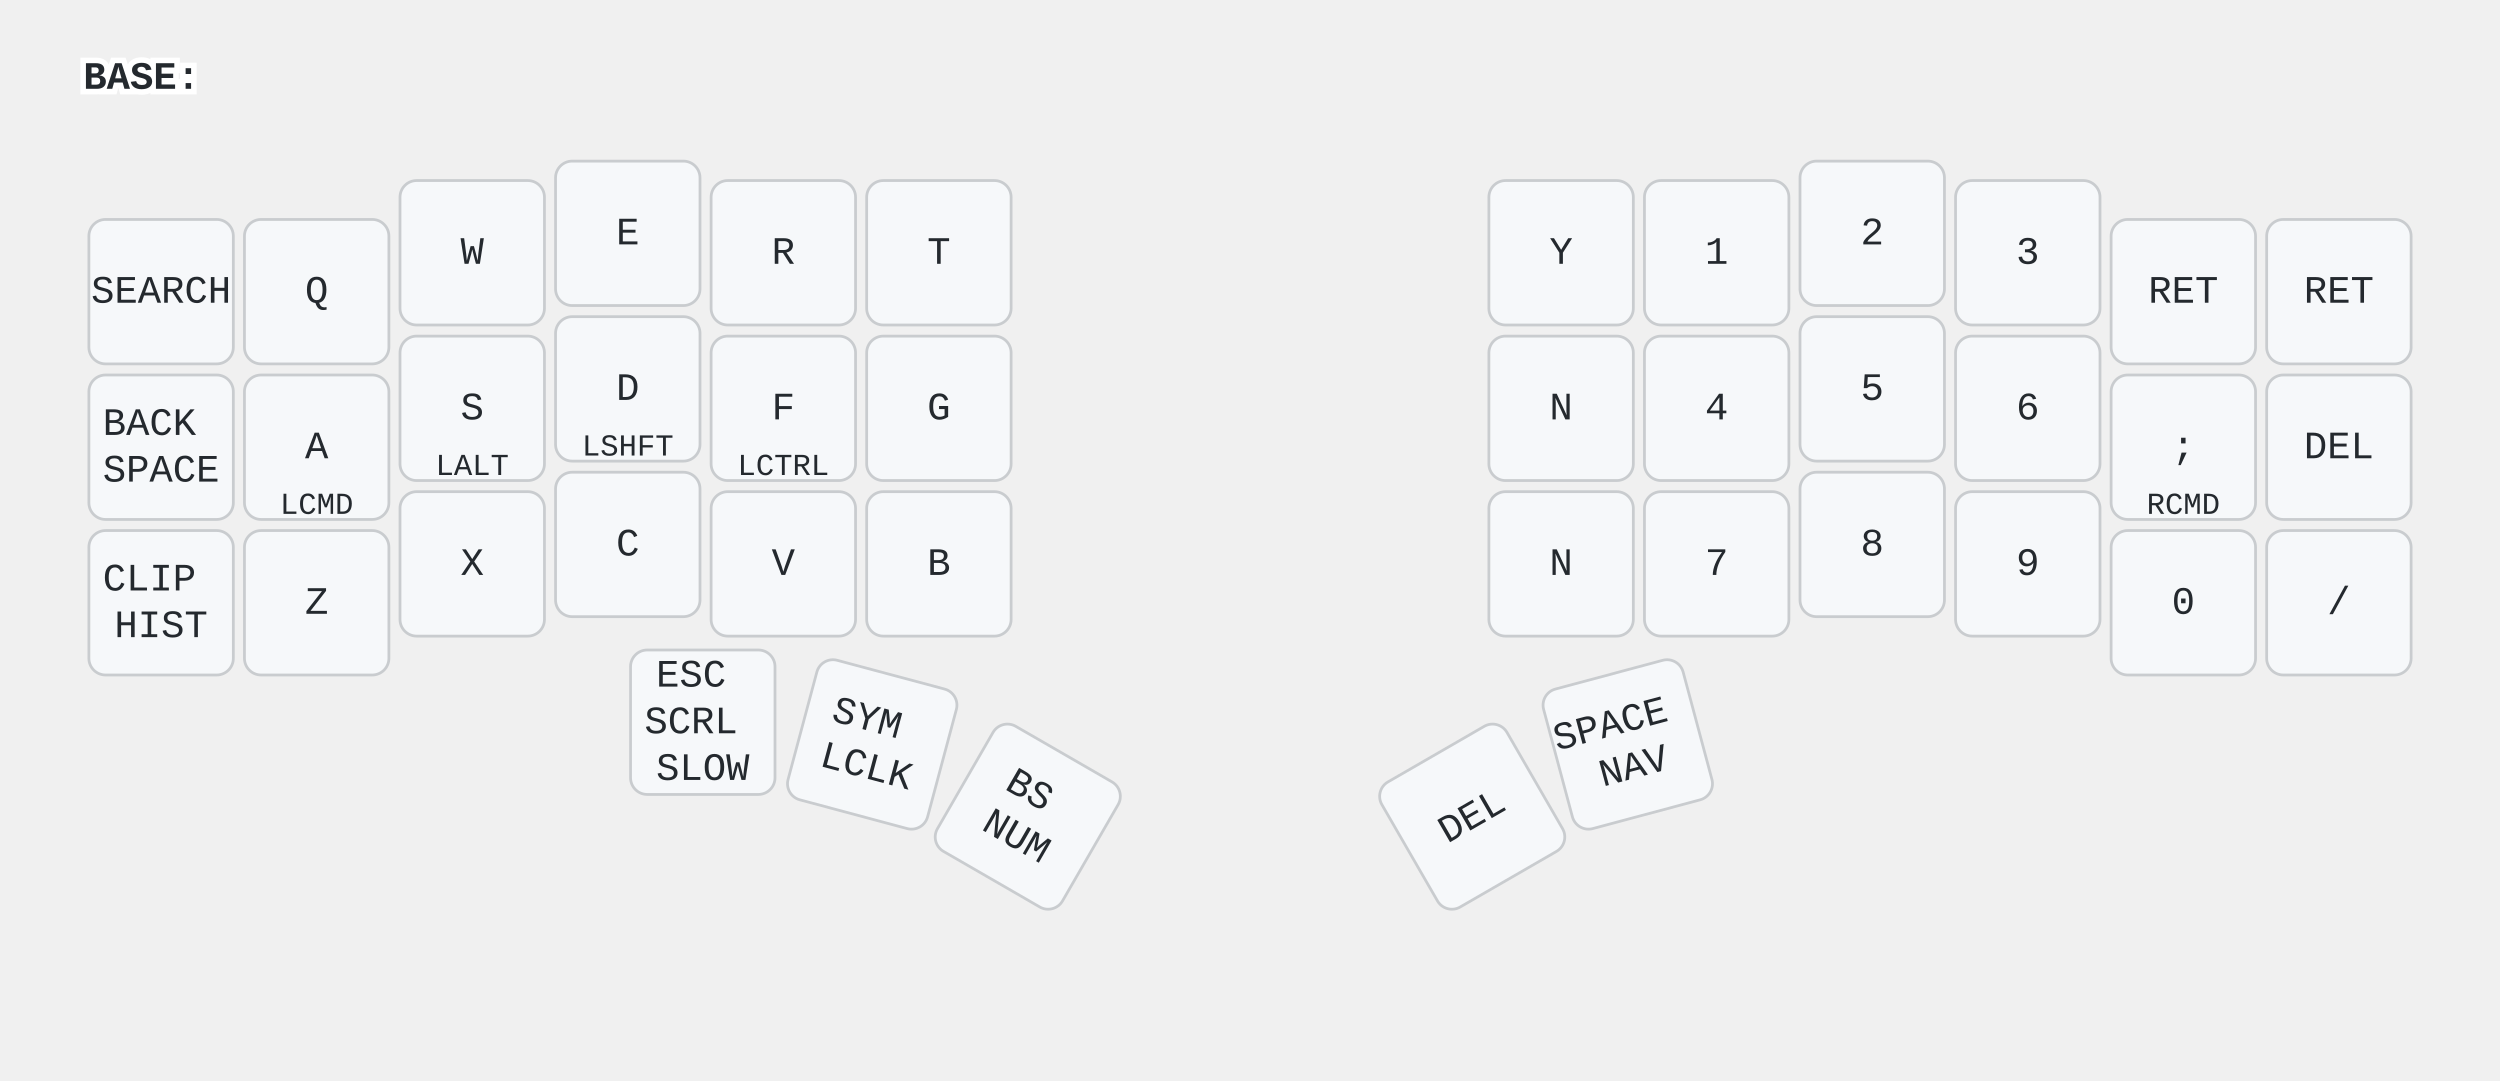
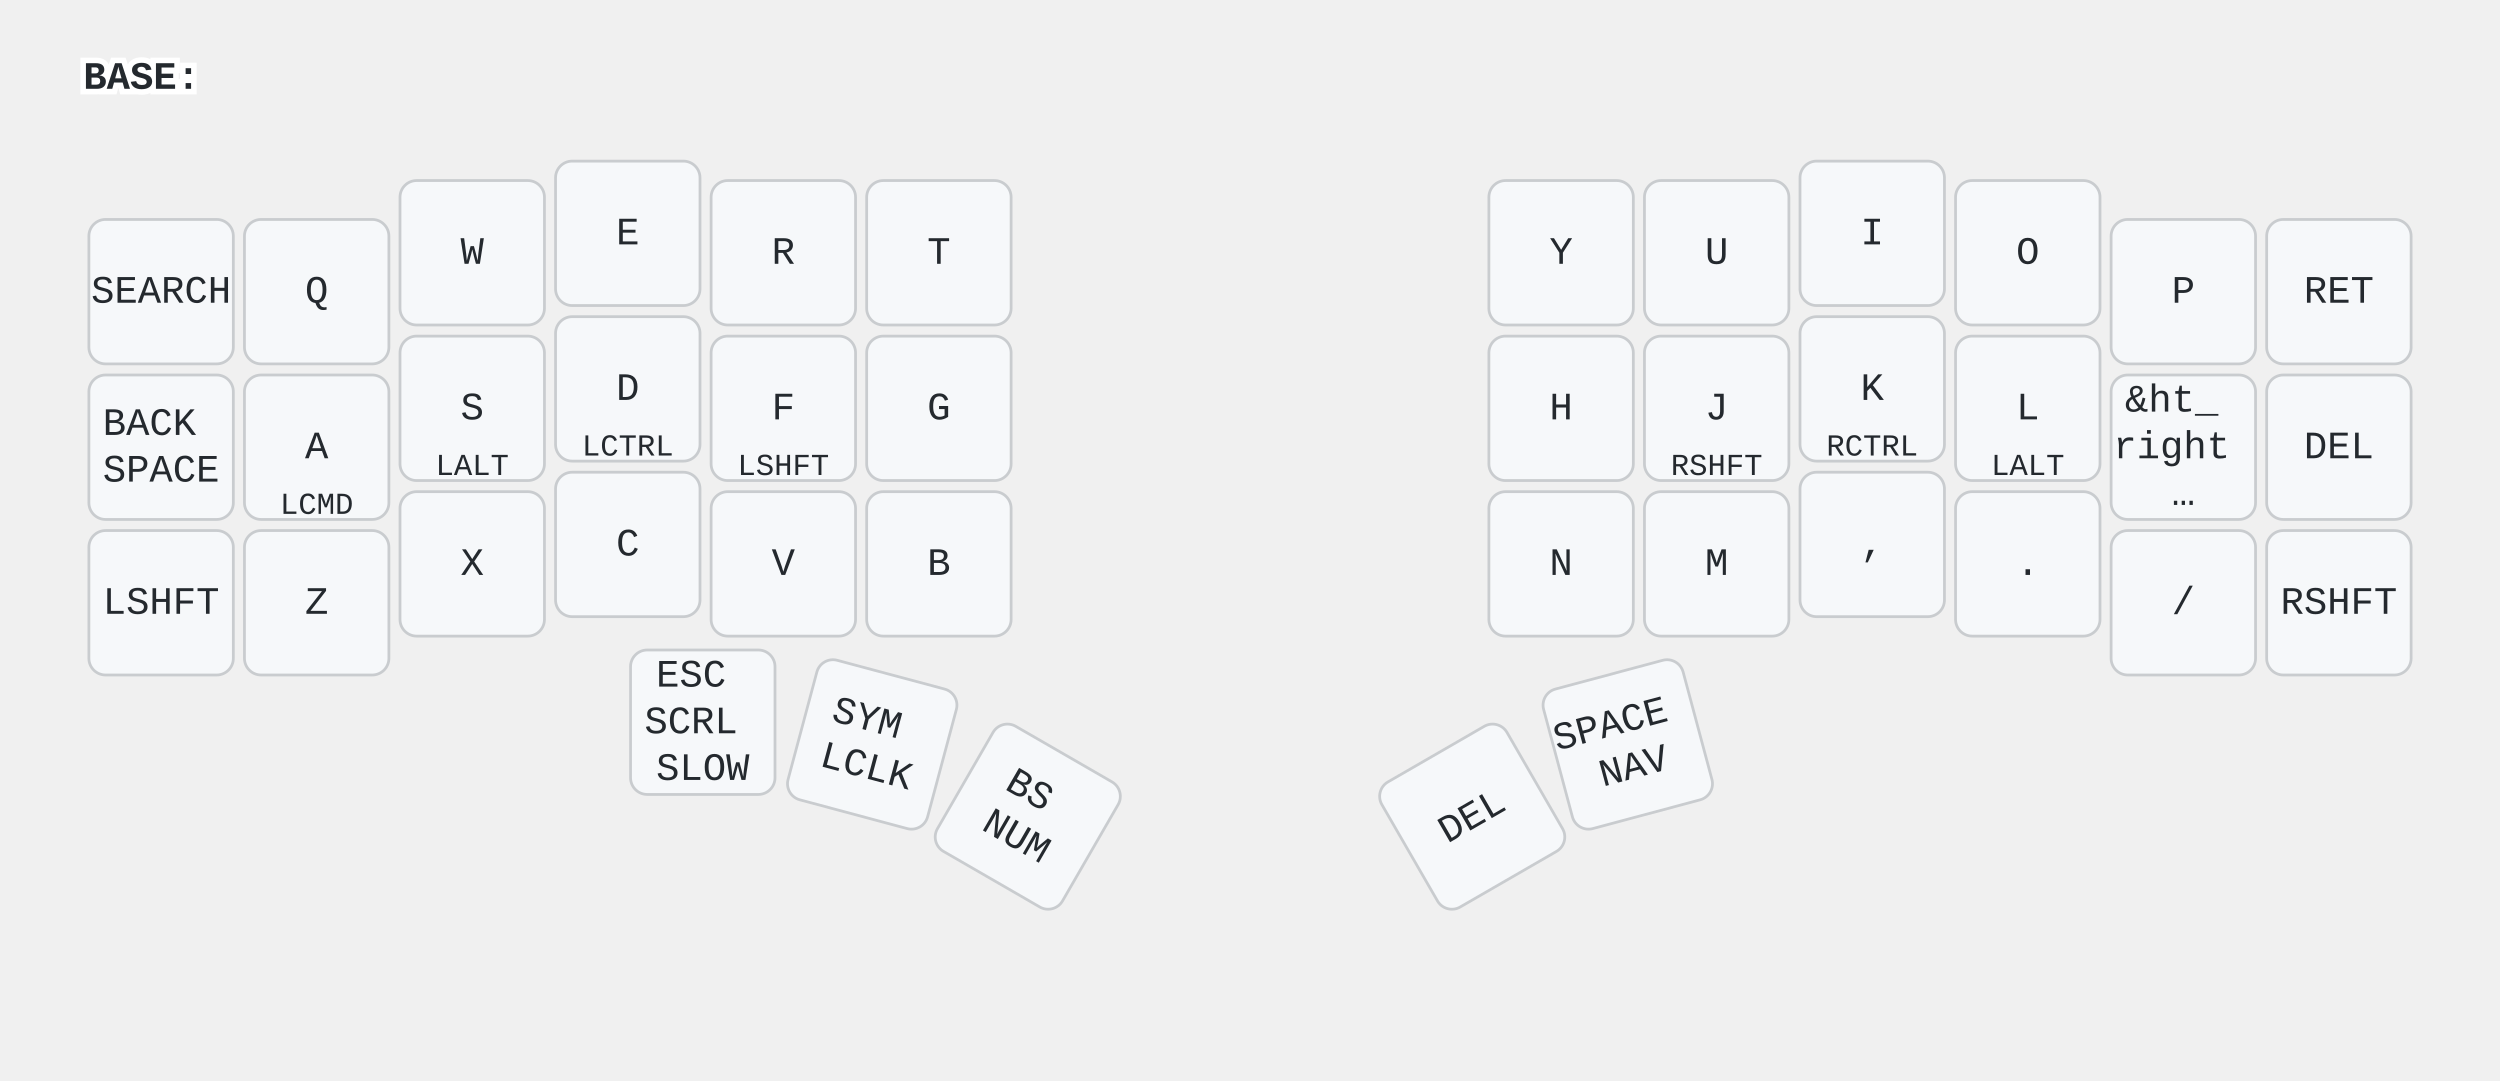
<svg xmlns="http://www.w3.org/2000/svg" width="900" height="389" viewBox="0 0 900 389" class="keymap">
  <style>/* inherit to force styles through use tags */
svg path {
    fill: inherit;
}

/* font and background color specifications */
svg.keymap {
    font-family: SFMono-Regular,Consolas,Liberation Mono,Menlo,monospace;
    font-size: 14px;
    font-kerning: normal;
    text-rendering: optimizeLegibility;
    fill: #24292e;
}

/* default key styling */
rect.key {
    fill: #f6f8fa;
}

rect.key, rect.combo {
    stroke: #c9cccf;
    stroke-width: 1;
}

/* default key side styling, only used is draw_key_sides is set */
rect.side {
    filter: brightness(90%);
}

/* color accent for combo boxes */
rect.combo, rect.combo-separate {
    fill: #cdf;
}

/* color accent for held keys */
rect.held, rect.combo.held {
    fill: #fdd;
}

/* color accent for ghost (optional) keys */
rect.ghost, rect.combo.ghost {
    stroke-dasharray: 4, 4;
    stroke-width: 2;
}

text {
    text-anchor: middle;
    dominant-baseline: middle;
}

/* styling for layer labels */
text.label {
    font-weight: bold;
    text-anchor: start;
    stroke: white;
    stroke-width: 4;
    paint-order: stroke;
}

/* styling for optional footer */
text.footer {
    text-anchor: end;
    dominant-baseline: auto;
    stroke: white;
    stroke-width: 4;
    paint-order: stroke;
}

/* styling for combo tap, and key non-tap label text */
text.combo, text.hold, text.shifted, text.left, text.right {
    font-size: 11px;
}

text.hold {
    text-anchor: middle;
    dominant-baseline: auto;
}

text.shifted {
    text-anchor: middle;
    dominant-baseline: hanging;
}

text.left {
    text-anchor: start;
}

text.right {
    text-anchor: end;
}

text.layer-activator {
    text-decoration: underline;
}

/* styling for hold/shifted label text in combo box */
text.combo.hold, text.combo.shifted, text.combo.left, text.combo.right {
    font-size: 8px;
}

/* lighter symbol for transparent keys */
text.trans {
    fill: #7b7e81;
}

/* styling for combo dendrons */
path.combo {
    stroke-width: 1;
    stroke: gray;
    fill: none;
}

/* Start Tabler Icons Cleanup */
/* cannot use height/width with glyphs */
.icon-tabler &gt; path {
    fill: inherit;
    stroke: inherit;
    stroke-width: 2;
}
/* hide tabler's default box */
.icon-tabler &gt; path[stroke="none"][fill="none"] {
    visibility: hidden;
}
/* End Tabler Icons Cleanup */

@media (prefers-color-scheme: dark) {
svg.keymap { fill: #d1d6db; }
rect.key { fill: #3f4750; }
rect.key, rect.combo { stroke: #60666c; }
rect.combo, rect.combo-separate { fill: #1f3d7a; }
rect.held, rect.combo.held { fill: #854747; }
text.label, text.footer { stroke: black; }
text.trans { fill: #7e8184; }
path.combo { stroke: #7f7f7f; }

}</style>
  <g transform="translate(30, 0)" class="layer-BASE">
    <text x="0" y="28" class="label" id="BASE">BASE:</text>
    <g transform="translate(0, 56)">
      <g transform="translate(28, 49)" class="key keypos-0">
        <rect rx="6" ry="6" x="-26" y="-26" width="52" height="52" class="key" />
        <text x="0" y="0" class="key tap">SEARCH</text>
      </g>
      <g transform="translate(84, 49)" class="key keypos-1">
        <rect rx="6" ry="6" x="-26" y="-26" width="52" height="52" class="key" />
        <text x="0" y="0" class="key tap">Q</text>
      </g>
      <g transform="translate(140, 35)" class="key keypos-2">
        <rect rx="6" ry="6" x="-26" y="-26" width="52" height="52" class="key" />
        <text x="0" y="0" class="key tap">W</text>
      </g>
      <g transform="translate(196, 28)" class="key keypos-3">
        <rect rx="6" ry="6" x="-26" y="-26" width="52" height="52" class="key" />
        <text x="0" y="0" class="key tap">E</text>
      </g>
      <g transform="translate(252, 35)" class="key keypos-4">
        <rect rx="6" ry="6" x="-26" y="-26" width="52" height="52" class="key" />
        <text x="0" y="0" class="key tap">R</text>
      </g>
      <g transform="translate(308, 35)" class="key keypos-5">
        <rect rx="6" ry="6" x="-26" y="-26" width="52" height="52" class="key" />
        <text x="0" y="0" class="key tap">T</text>
      </g>
      <g transform="translate(532, 35)" class="key keypos-6">
        <rect rx="6" ry="6" x="-26" y="-26" width="52" height="52" class="key" />
        <text x="0" y="0" class="key tap">Y</text>
      </g>
      <g transform="translate(588, 35)" class="key keypos-7">
        <rect rx="6" ry="6" x="-26" y="-26" width="52" height="52" class="key" />
-         <text x="0" y="0" class="key tap">1</text>
+         <text x="0" y="0" class="key tap">U</text>
      </g>
      <g transform="translate(644, 28)" class="key keypos-8">
        <rect rx="6" ry="6" x="-26" y="-26" width="52" height="52" class="key" />
-         <text x="0" y="0" class="key tap">2</text>
+         <text x="0" y="0" class="key tap">I</text>
      </g>
      <g transform="translate(700, 35)" class="key keypos-9">
        <rect rx="6" ry="6" x="-26" y="-26" width="52" height="52" class="key" />
-         <text x="0" y="0" class="key tap">3</text>
+         <text x="0" y="0" class="key tap">O</text>
      </g>
      <g transform="translate(756, 49)" class="key keypos-10">
        <rect rx="6" ry="6" x="-26" y="-26" width="52" height="52" class="key" />
-         <text x="0" y="0" class="key tap">RET</text>
+         <text x="0" y="0" class="key tap">P</text>
      </g>
      <g transform="translate(812, 49)" class="key keypos-11">
        <rect rx="6" ry="6" x="-26" y="-26" width="52" height="52" class="key" />
        <text x="0" y="0" class="key tap">RET</text>
      </g>
      <g transform="translate(28, 105)" class="key keypos-12">
        <rect rx="6" ry="6" x="-26" y="-26" width="52" height="52" class="key" />
        <text x="0" y="0" class="key tap">
          <tspan x="0" dy="-0.6em">BACK</tspan>
          <tspan x="0" dy="1.2em">SPACE</tspan>
        </text>
      </g>
      <g transform="translate(84, 105)" class="key keypos-13">
        <rect rx="6" ry="6" x="-26" y="-26" width="52" height="52" class="key" />
        <text x="0" y="0" class="key tap">A</text>
        <text x="0" y="24" class="key hold">LCMD</text>
      </g>
      <g transform="translate(140, 91)" class="key keypos-14">
        <rect rx="6" ry="6" x="-26" y="-26" width="52" height="52" class="key" />
        <text x="0" y="0" class="key tap">S</text>
        <text x="0" y="24" class="key hold">LALT</text>
      </g>
      <g transform="translate(196, 84)" class="key keypos-15">
        <rect rx="6" ry="6" x="-26" y="-26" width="52" height="52" class="key" />
        <text x="0" y="0" class="key tap">D</text>
+         <text x="0" y="24" class="key hold">LCTRL</text>
+       </g>
+       <g transform="translate(252, 91)" class="key keypos-16">
+         <rect rx="6" ry="6" x="-26" y="-26" width="52" height="52" class="key" />
+         <text x="0" y="0" class="key tap">F</text>
        <text x="0" y="24" class="key hold">LSHFT</text>
      </g>
-       <g transform="translate(252, 91)" class="key keypos-16">
-         <rect rx="6" ry="6" x="-26" y="-26" width="52" height="52" class="key" />
-         <text x="0" y="0" class="key tap">F</text>
-         <text x="0" y="24" class="key hold">LCTRL</text>
-       </g>
      <g transform="translate(308, 91)" class="key keypos-17">
        <rect rx="6" ry="6" x="-26" y="-26" width="52" height="52" class="key" />
        <text x="0" y="0" class="key tap">G</text>
      </g>
      <g transform="translate(532, 91)" class="key keypos-18">
        <rect rx="6" ry="6" x="-26" y="-26" width="52" height="52" class="key" />
+         <text x="0" y="0" class="key tap">H</text>
+       </g>
+       <g transform="translate(588, 91)" class="key keypos-19">
+         <rect rx="6" ry="6" x="-26" y="-26" width="52" height="52" class="key" />
+         <text x="0" y="0" class="key tap">J</text>
+         <text x="0" y="24" class="key hold">RSHFT</text>
+       </g>
+       <g transform="translate(644, 84)" class="key keypos-20">
+         <rect rx="6" ry="6" x="-26" y="-26" width="52" height="52" class="key" />
+         <text x="0" y="0" class="key tap">K</text>
+         <text x="0" y="24" class="key hold">RCTRL</text>
+       </g>
+       <g transform="translate(700, 91)" class="key keypos-21">
+         <rect rx="6" ry="6" x="-26" y="-26" width="52" height="52" class="key" />
+         <text x="0" y="0" class="key tap">L</text>
+         <text x="0" y="24" class="key hold">LALT</text>
+       </g>
+       <g transform="translate(756, 105)" class="key keypos-22">
+         <rect rx="6" ry="6" x="-26" y="-26" width="52" height="52" class="key" />
+         <text x="0" y="0" class="key tap">
+           <tspan x="0" dy="-1.2em">&amp;ht_</tspan>
+           <tspan x="0" dy="1.2em">right</tspan>
+           <tspan x="0" dy="1.2em">…</tspan>
+         </text>
+       </g>
+       <g transform="translate(812, 105)" class="key keypos-23">
+         <rect rx="6" ry="6" x="-26" y="-26" width="52" height="52" class="key" />
+         <text x="0" y="0" class="key tap">DEL</text>
+       </g>
+       <g transform="translate(28, 161)" class="key keypos-24">
+         <rect rx="6" ry="6" x="-26" y="-26" width="52" height="52" class="key" />
+         <text x="0" y="0" class="key tap">LSHFT</text>
+       </g>
+       <g transform="translate(84, 161)" class="key keypos-25">
+         <rect rx="6" ry="6" x="-26" y="-26" width="52" height="52" class="key" />
+         <text x="0" y="0" class="key tap">Z</text>
+       </g>
+       <g transform="translate(140, 147)" class="key keypos-26">
+         <rect rx="6" ry="6" x="-26" y="-26" width="52" height="52" class="key" />
+         <text x="0" y="0" class="key tap">X</text>
+       </g>
+       <g transform="translate(196, 140)" class="key keypos-27">
+         <rect rx="6" ry="6" x="-26" y="-26" width="52" height="52" class="key" />
+         <text x="0" y="0" class="key tap">C</text>
+       </g>
+       <g transform="translate(252, 147)" class="key keypos-28">
+         <rect rx="6" ry="6" x="-26" y="-26" width="52" height="52" class="key" />
+         <text x="0" y="0" class="key tap">V</text>
+       </g>
+       <g transform="translate(308, 147)" class="key keypos-29">
+         <rect rx="6" ry="6" x="-26" y="-26" width="52" height="52" class="key" />
+         <text x="0" y="0" class="key tap">B</text>
+       </g>
+       <g transform="translate(532, 147)" class="key keypos-30">
+         <rect rx="6" ry="6" x="-26" y="-26" width="52" height="52" class="key" />
        <text x="0" y="0" class="key tap">N</text>
      </g>
-       <g transform="translate(588, 91)" class="key keypos-19">
-         <rect rx="6" ry="6" x="-26" y="-26" width="52" height="52" class="key" />
-         <text x="0" y="0" class="key tap">4</text>
-       </g>
-       <g transform="translate(644, 84)" class="key keypos-20">
-         <rect rx="6" ry="6" x="-26" y="-26" width="52" height="52" class="key" />
-         <text x="0" y="0" class="key tap">5</text>
-       </g>
-       <g transform="translate(700, 91)" class="key keypos-21">
-         <rect rx="6" ry="6" x="-26" y="-26" width="52" height="52" class="key" />
-         <text x="0" y="0" class="key tap">6</text>
-       </g>
-       <g transform="translate(756, 105)" class="key keypos-22">
-         <rect rx="6" ry="6" x="-26" y="-26" width="52" height="52" class="key" />
-         <text x="0" y="0" class="key tap">;</text>
-         <text x="0" y="24" class="key hold">RCMD</text>
-       </g>
-       <g transform="translate(812, 105)" class="key keypos-23">
-         <rect rx="6" ry="6" x="-26" y="-26" width="52" height="52" class="key" />
-         <text x="0" y="0" class="key tap">DEL</text>
-       </g>
-       <g transform="translate(28, 161)" class="key keypos-24">
-         <rect rx="6" ry="6" x="-26" y="-26" width="52" height="52" class="key" />
-         <text x="0" y="0" class="key tap">
-           <tspan x="0" dy="-0.6em">CLIP</tspan>
-           <tspan x="0" dy="1.2em">HIST</tspan>
-         </text>
-       </g>
-       <g transform="translate(84, 161)" class="key keypos-25">
-         <rect rx="6" ry="6" x="-26" y="-26" width="52" height="52" class="key" />
-         <text x="0" y="0" class="key tap">Z</text>
-       </g>
-       <g transform="translate(140, 147)" class="key keypos-26">
-         <rect rx="6" ry="6" x="-26" y="-26" width="52" height="52" class="key" />
-         <text x="0" y="0" class="key tap">X</text>
-       </g>
-       <g transform="translate(196, 140)" class="key keypos-27">
-         <rect rx="6" ry="6" x="-26" y="-26" width="52" height="52" class="key" />
-         <text x="0" y="0" class="key tap">C</text>
-       </g>
-       <g transform="translate(252, 147)" class="key keypos-28">
-         <rect rx="6" ry="6" x="-26" y="-26" width="52" height="52" class="key" />
-         <text x="0" y="0" class="key tap">V</text>
-       </g>
-       <g transform="translate(308, 147)" class="key keypos-29">
-         <rect rx="6" ry="6" x="-26" y="-26" width="52" height="52" class="key" />
-         <text x="0" y="0" class="key tap">B</text>
-       </g>
-       <g transform="translate(532, 147)" class="key keypos-30">
-         <rect rx="6" ry="6" x="-26" y="-26" width="52" height="52" class="key" />
-         <text x="0" y="0" class="key tap">N</text>
-       </g>
      <g transform="translate(588, 147)" class="key keypos-31">
        <rect rx="6" ry="6" x="-26" y="-26" width="52" height="52" class="key" />
-         <text x="0" y="0" class="key tap">7</text>
+         <text x="0" y="0" class="key tap">M</text>
      </g>
      <g transform="translate(644, 140)" class="key keypos-32">
        <rect rx="6" ry="6" x="-26" y="-26" width="52" height="52" class="key" />
-         <text x="0" y="0" class="key tap">8</text>
+         <text x="0" y="0" class="key tap">,</text>
      </g>
      <g transform="translate(700, 147)" class="key keypos-33">
        <rect rx="6" ry="6" x="-26" y="-26" width="52" height="52" class="key" />
-         <text x="0" y="0" class="key tap">9</text>
+         <text x="0" y="0" class="key tap">.</text>
      </g>
      <g transform="translate(756, 161)" class="key keypos-34">
        <rect rx="6" ry="6" x="-26" y="-26" width="52" height="52" class="key" />
-         <text x="0" y="0" class="key tap">0</text>
+         <text x="0" y="0" class="key tap">/</text>
      </g>
      <g transform="translate(812, 161)" class="key keypos-35">
        <rect rx="6" ry="6" x="-26" y="-26" width="52" height="52" class="key" />
-         <text x="0" y="0" class="key tap">/</text>
+         <text x="0" y="0" class="key tap">RSHFT</text>
      </g>
      <g transform="translate(223, 204)" class="key keypos-36">
        <rect rx="6" ry="6" x="-26" y="-26" width="52" height="52" class="key" />
        <text x="0" y="0" class="key tap">
          <tspan x="0" dy="-1.2em">ESC</tspan>
          <tspan x="0" dy="1.2em">SCRL</tspan>
          <tspan x="0" dy="1.2em">SLOW</tspan>
        </text>
      </g>
      <g transform="translate(284, 212) rotate(15.0)" class="key keypos-37">
        <rect rx="6" ry="6" x="-26" y="-26" width="52" height="52" class="key" />
        <text x="0" y="0" class="key tap">
          <tspan x="0" dy="-0.6em">SYM</tspan>
          <tspan x="0" dy="1.2em">LCLK</tspan>
        </text>
      </g>
      <g transform="translate(340, 238) rotate(30.0)" class="key keypos-38">
        <rect rx="6" ry="6" x="-26" y="-26" width="52" height="52" class="key" />
        <text x="0" y="0" class="key tap">
          <tspan x="0" dy="-0.6em">BS</tspan>
          <tspan x="0" dy="1.2em">NUM</tspan>
        </text>
      </g>
      <g transform="translate(500, 238) rotate(-30.0)" class="key keypos-39">
        <rect rx="6" ry="6" x="-26" y="-26" width="52" height="52" class="key" />
        <text x="0" y="0" class="key tap">DEL</text>
      </g>
      <g transform="translate(556, 212) rotate(-15.0)" class="key keypos-40">
        <rect rx="6" ry="6" x="-26" y="-26" width="52" height="52" class="key" />
        <text x="0" y="0" class="key tap">
          <tspan x="0" dy="-0.6em">SPACE</tspan>
          <tspan x="0" dy="1.2em">NAV</tspan>
        </text>
      </g>
    </g>
  </g>
</svg>
